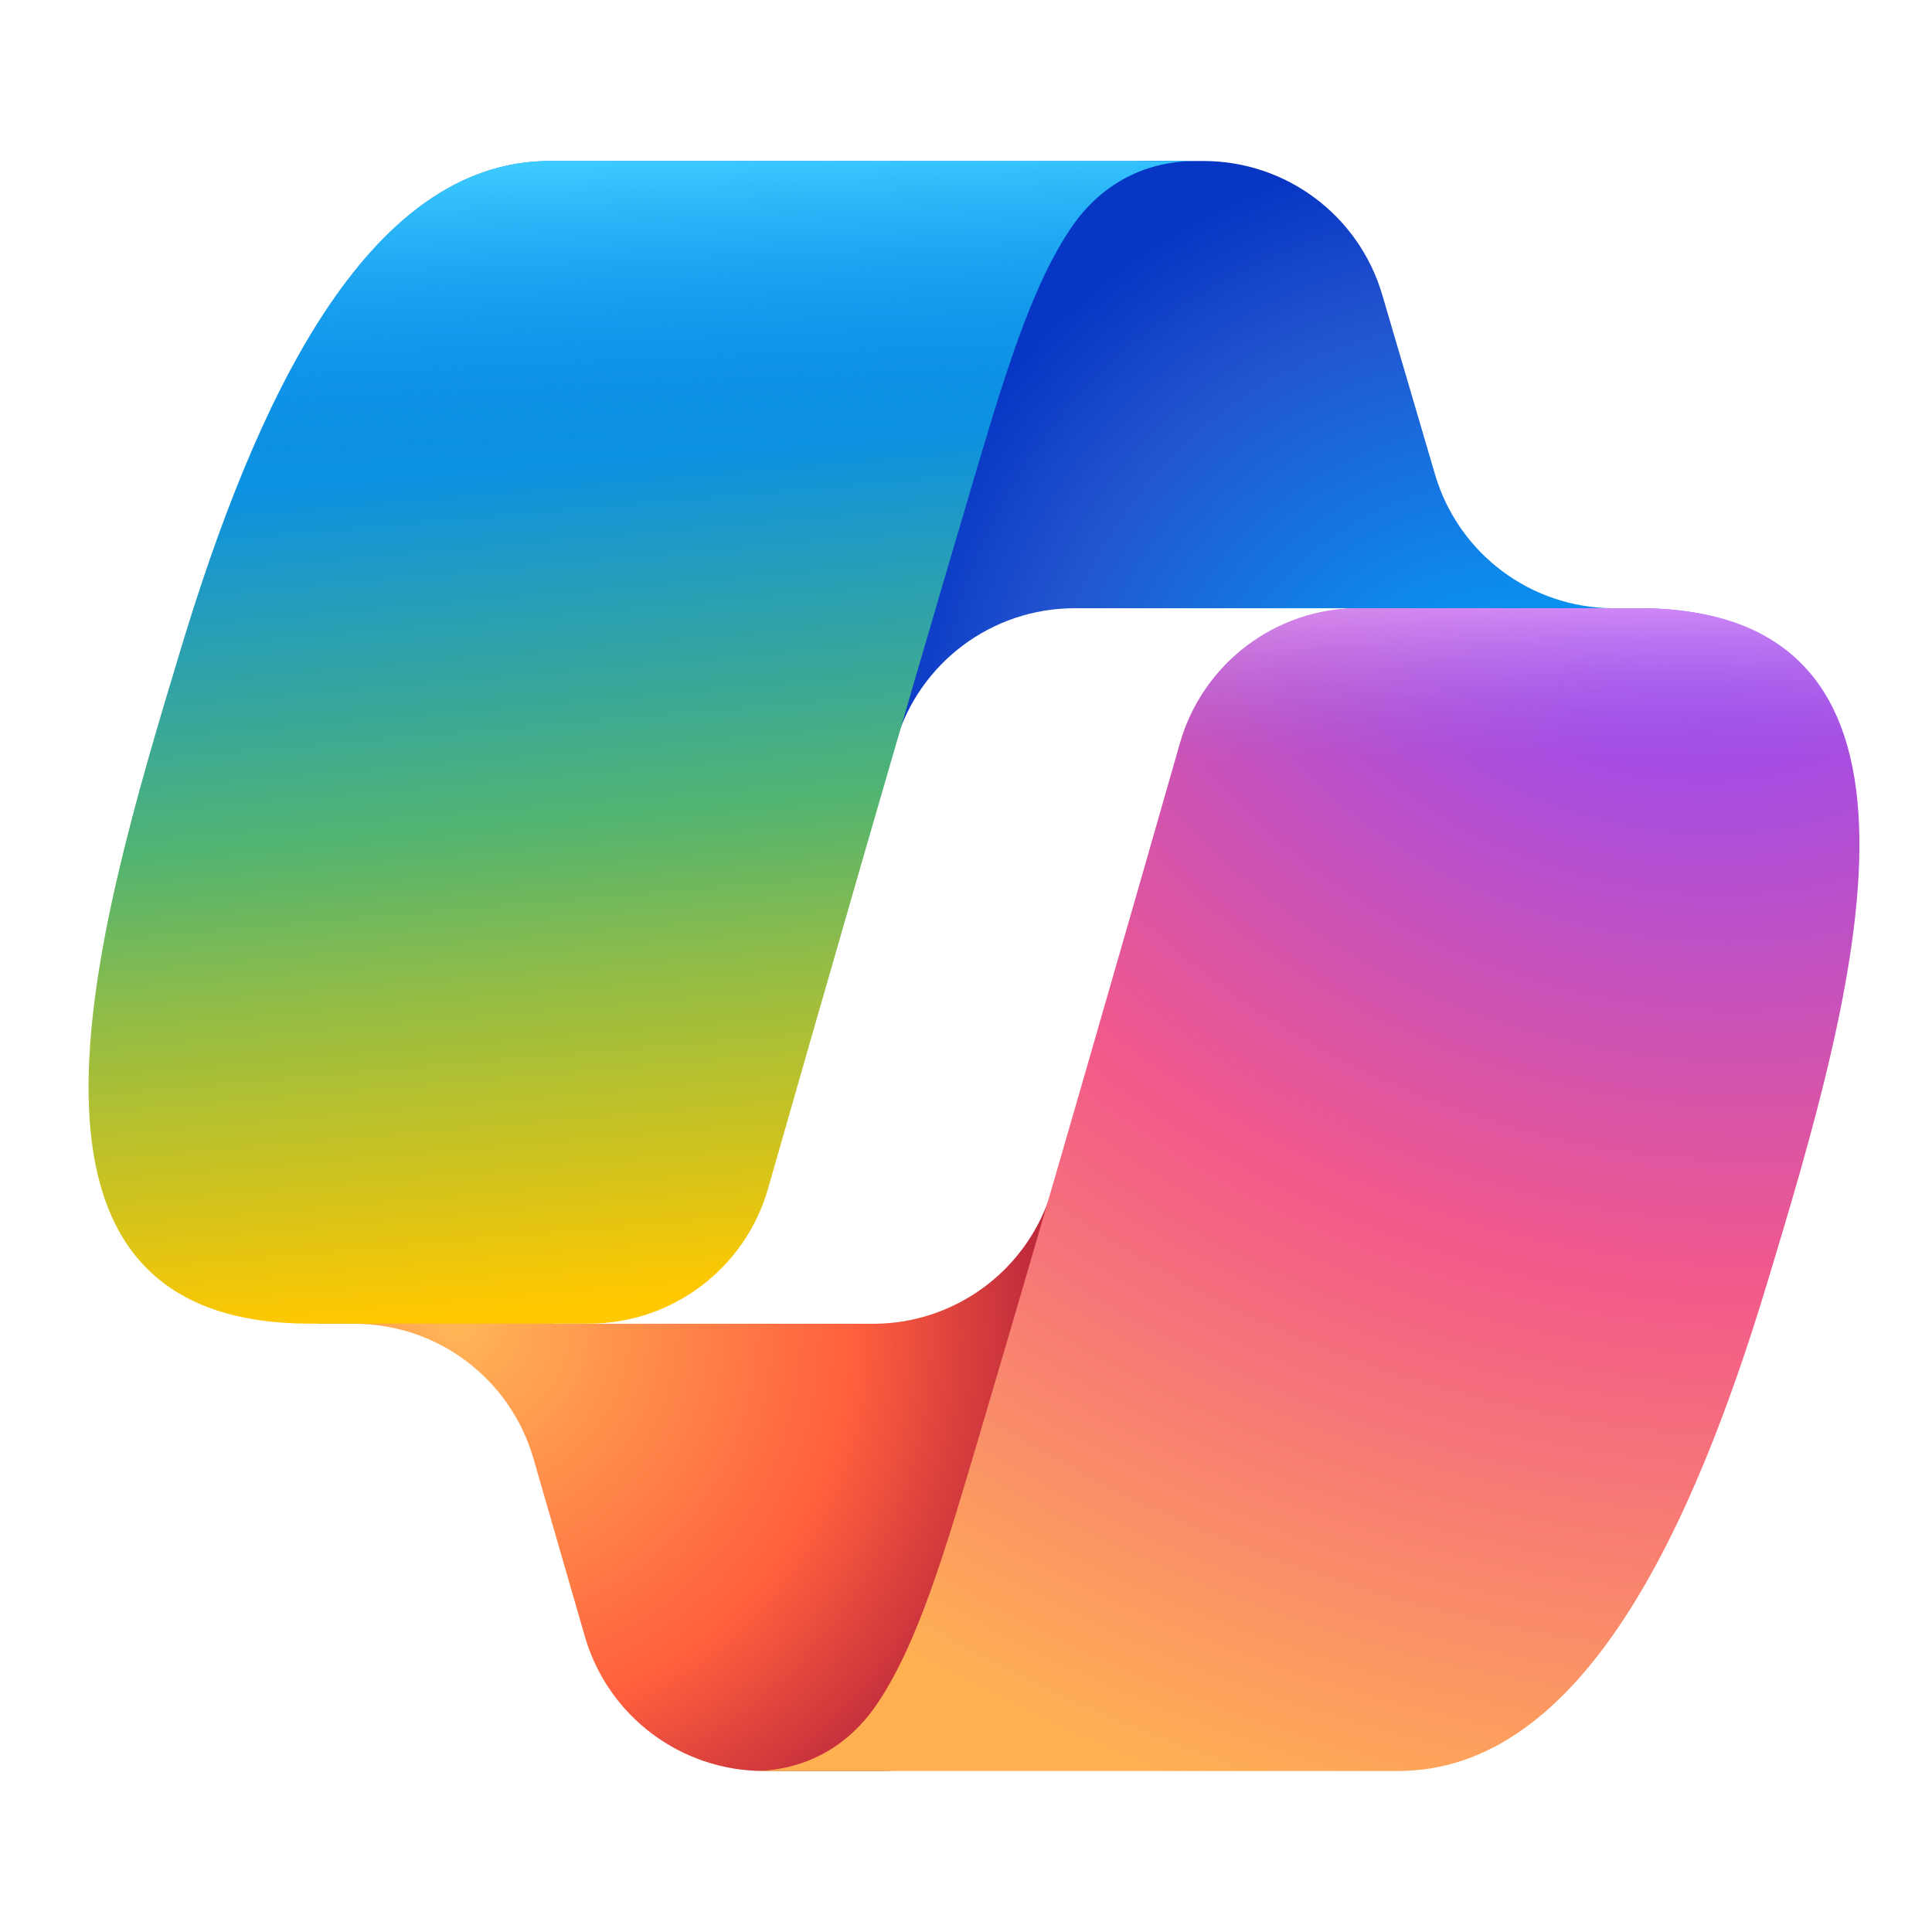
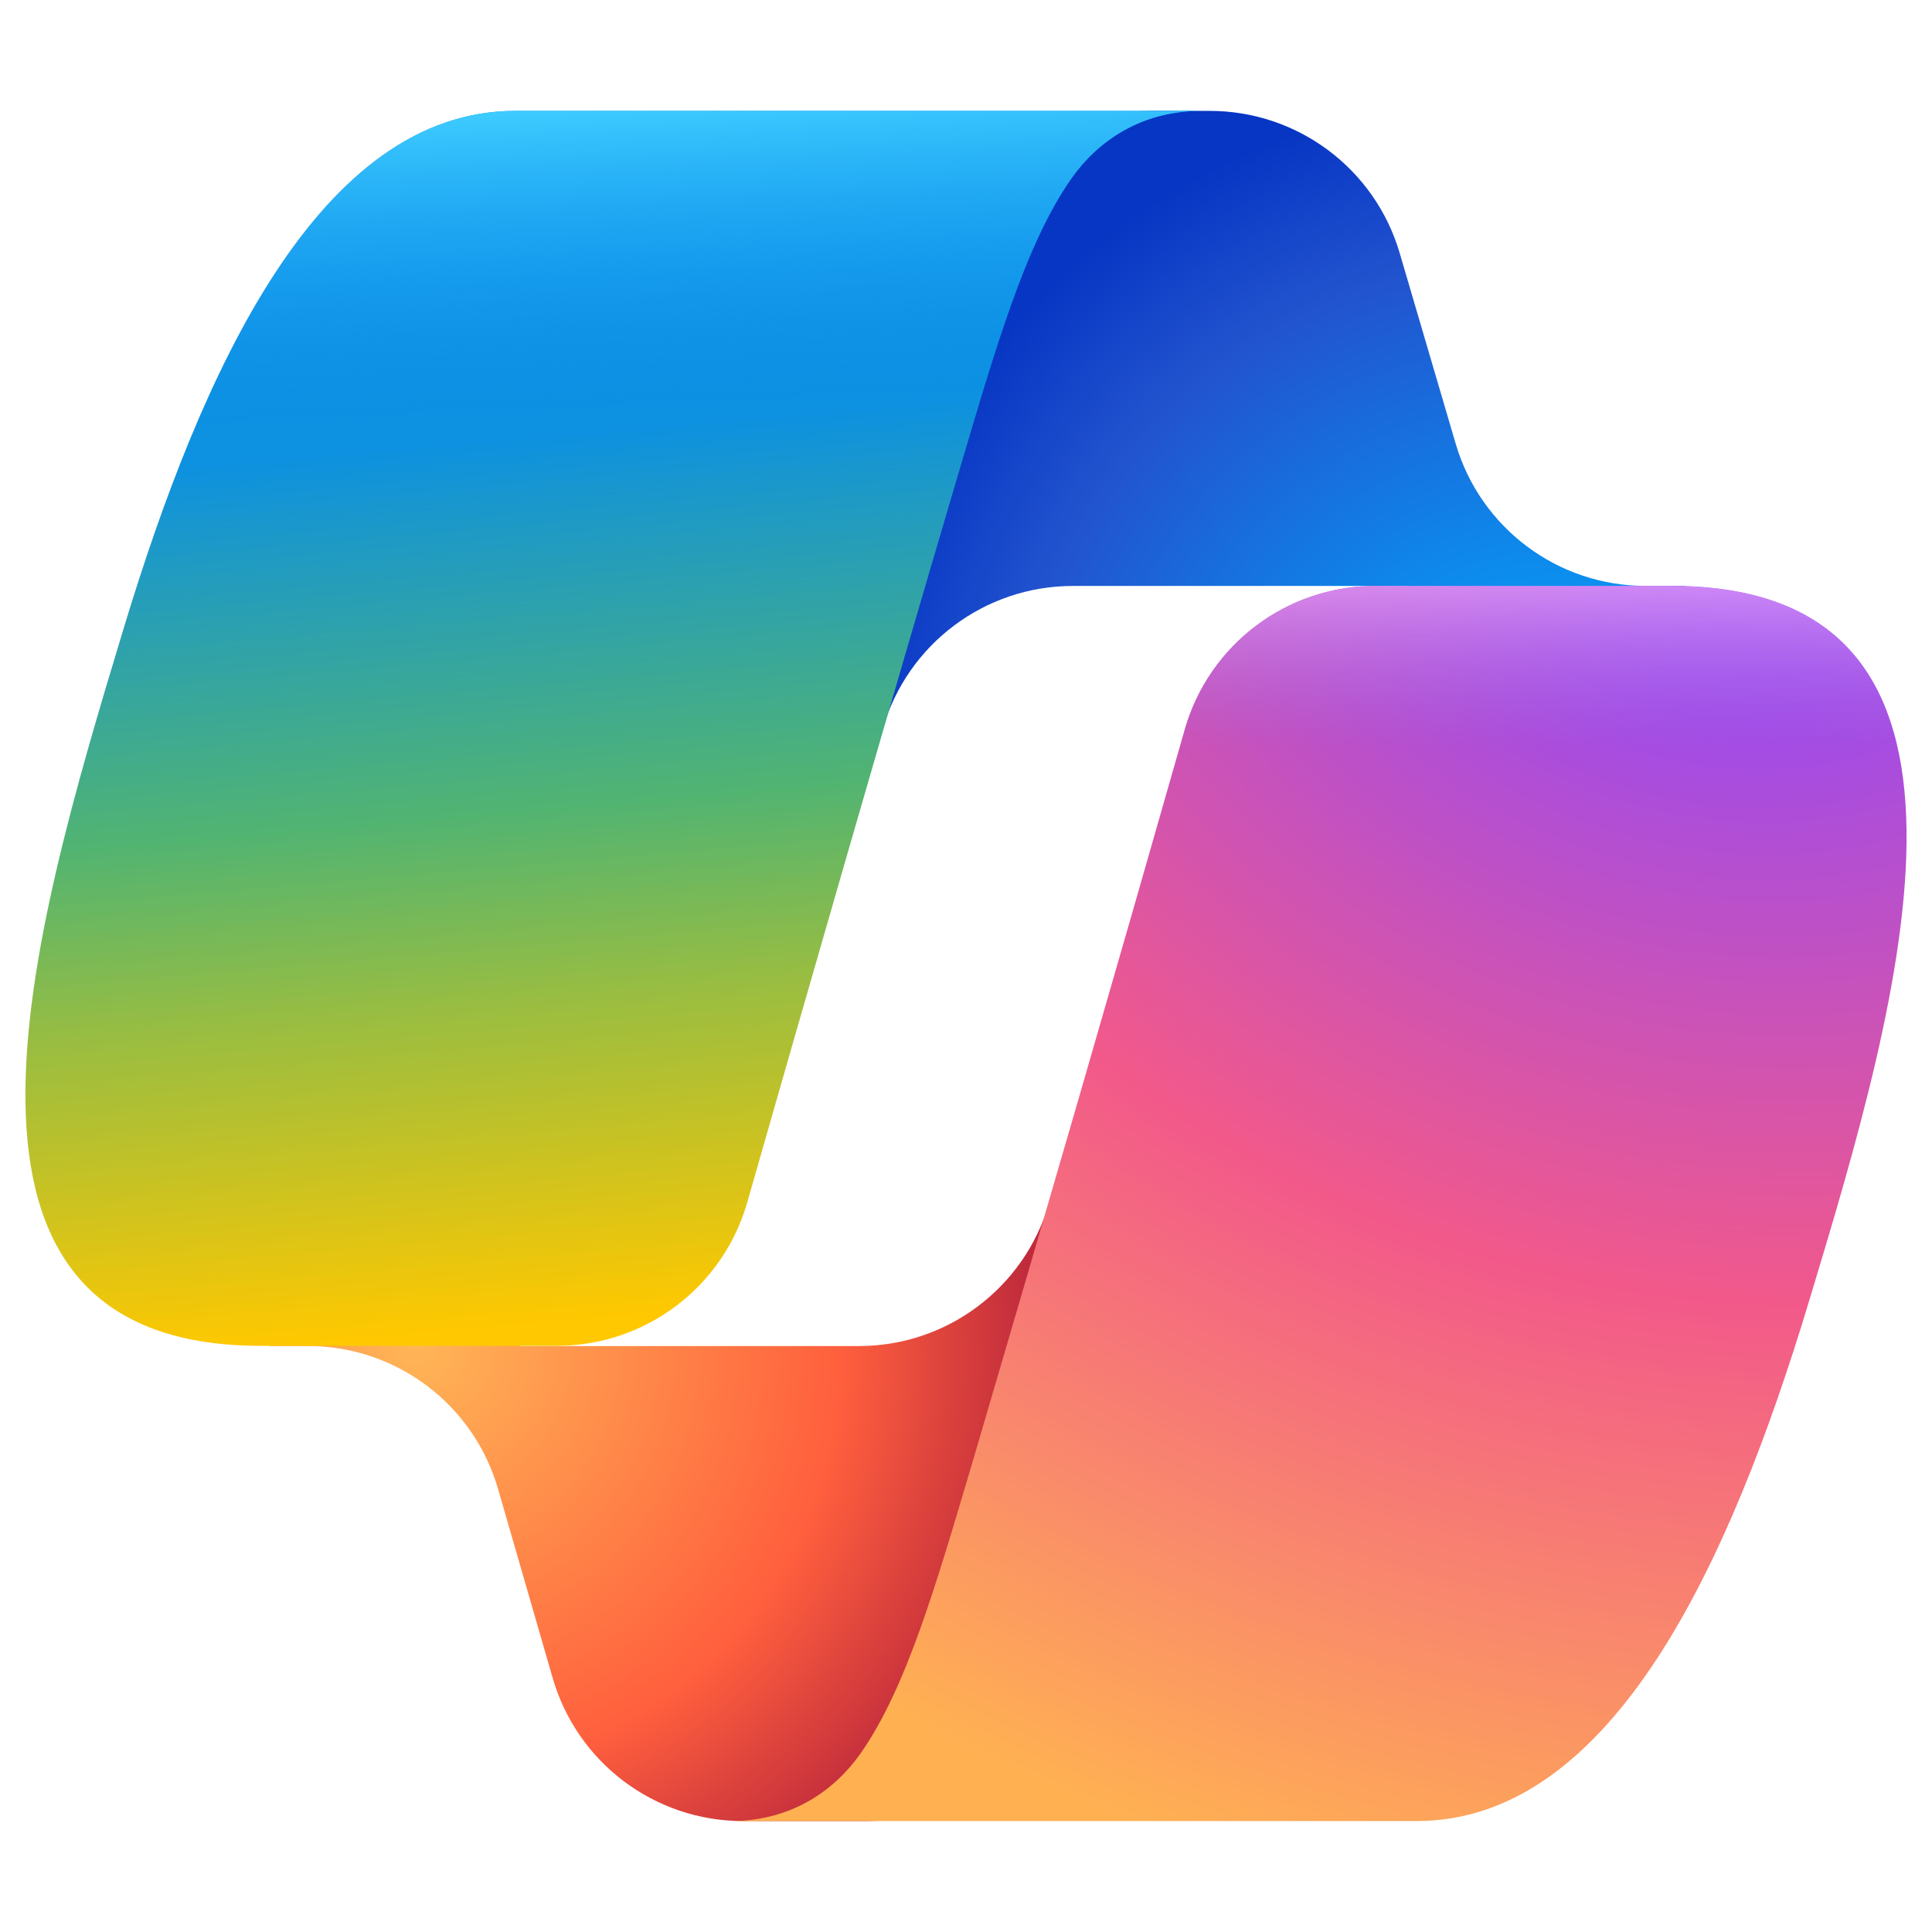
- <svg xmlns="http://www.w3.org/2000/svg" viewBox="0 0 120 120" fill="none" class="mb-4 size-12">
-   <path fill="url(#a)" d="M85.855 18.313A11.574 11.574 0 0 0 74.75 10h-3.379a11.574 11.574 0 0 0-11.384 9.485L54.2 51.018l1.436-4.913a11.574 11.574 0 0 1 11.11-8.327H86.38l8.235 3.207 7.937-3.207h-2.316a11.574 11.574 0 0 1-11.105-8.313z" />
-   <path fill="url(#b)" d="M36.326 101.64A11.574 11.574 0 0 0 47.445 110h7.176c6.276 0 11.409-5.002 11.57-11.277l.781-30.405-1.634 5.583a11.574 11.574 0 0 1-11.108 8.321H34.432l-7.058-3.829-7.641 3.83h2.278c5.154 0 9.687 3.408 11.119 8.36z" />
-   <path fill="url(#c)" d="M74.248 10H34.15c-11.457 0-18.33 15.142-22.913 30.283-5.43 17.939-12.534 41.93 8.02 41.93H36.57c5.174 0 9.716-3.421 11.138-8.396 3.01-10.531 8.286-28.903 12.43-42.889 2.105-7.107 3.86-13.211 6.551-17.012C68.2 11.785 70.715 10 74.248 10" />
-   <path fill="url(#d)" d="M74.248 10H34.15c-11.457 0-18.33 15.142-22.913 30.283-5.43 17.939-12.534 41.93 8.02 41.93H36.57c5.174 0 9.716-3.421 11.138-8.396 3.01-10.531 8.286-28.903 12.43-42.889 2.105-7.107 3.86-13.211 6.551-17.012C68.2 11.785 70.715 10 74.248 10" />
-   <path fill="url(#e)" d="M46.744 110h40.099c11.456 0 18.33-15.144 22.913-30.288 5.429-17.942 12.533-41.937-8.02-41.937H84.422a11.576 11.576 0 0 0-11.138 8.396c-3.01 10.533-8.286 28.909-12.43 42.897-2.106 7.109-3.86 13.214-6.552 17.016-1.51 2.131-4.025 3.916-7.558 3.916" />
-   <path fill="url(#f)" d="M46.744 110h40.099c11.456 0 18.33-15.144 22.913-30.288 5.429-17.942 12.533-41.937-8.02-41.937H84.422a11.576 11.576 0 0 0-11.138 8.396c-3.01 10.533-8.286 28.909-12.43 42.897-2.106 7.109-3.86 13.214-6.552 17.016-1.51 2.131-4.025 3.916-7.558 3.916" />
+ <svg xmlns="http://www.w3.org/2000/svg" width="38" height="38" fill="none">
+   <path fill="url(#a)" d="M27.53 4.977a3.893 3.893 0 0 0-3.736-2.796h-1.136a3.893 3.893 0 0 0-3.83 3.19l-1.946 10.607.483-1.652a3.893 3.893 0 0 1 3.737-2.801h6.604l2.77 1.079 2.67-1.08h-.779a3.893 3.893 0 0 1-3.735-2.795L27.53 4.977Z" />
+   <path fill="url(#b)" d="M10.871 33.006a3.894 3.894 0 0 0 3.74 2.812h2.414a3.893 3.893 0 0 0 3.892-3.793l.263-10.227-.55 1.878a3.893 3.893 0 0 1-3.736 2.799h-6.66L7.86 25.185l-2.57 1.289h.766a3.893 3.893 0 0 1 3.74 2.812l1.075 3.72Z" />
+   <path fill="url(#c)" d="M23.625 2.181H10.137c-3.854 0-6.166 5.093-7.707 10.186-1.827 6.035-4.216 14.104 2.697 14.104h5.824c1.74 0 3.268-1.15 3.747-2.824 1.012-3.542 2.787-9.722 4.18-14.426.709-2.39 1.299-4.444 2.204-5.723.508-.716 1.354-1.317 2.543-1.317Z" />
+   <path fill="url(#d)" d="M23.625 2.181H10.137c-3.854 0-6.166 5.093-7.707 10.186-1.827 6.035-4.216 14.104 2.697 14.104h5.824c1.74 0 3.268-1.15 3.747-2.824 1.012-3.542 2.787-9.722 4.18-14.426.709-2.39 1.299-4.444 2.204-5.723.508-.716 1.354-1.317 2.543-1.317Z" />
+   <path fill="url(#e)" d="M14.375 35.818h13.488c3.854 0 6.166-5.094 7.707-10.188 1.827-6.035 4.216-14.106-2.697-14.106h-5.824a3.894 3.894 0 0 0-3.747 2.824 1748.2 1748.2 0 0 1-4.18 14.43c-.71 2.39-1.3 4.444-2.205 5.723-.508.717-1.354 1.317-2.542 1.317Z" />
+   <path fill="url(#f)" d="M14.375 35.818h13.488c3.854 0 6.166-5.094 7.707-10.188 1.827-6.035 4.216-14.106-2.697-14.106h-5.824a3.894 3.894 0 0 0-3.747 2.824 1748.2 1748.2 0 0 1-4.18 14.43c-.71 2.39-1.3 4.444-2.205 5.723-.508.717-1.354 1.317-2.542 1.317Z" />
  <defs>
-     <radialGradient id="a" cx="0" cy="0" r="1" gradientTransform="matrix(-27.40125 -33.47302 31.47539 -25.76598 95.512 51.286)" gradientUnits="userSpaceOnUse">
+     <radialGradient id="a" cx="0" cy="0" r="1" gradientTransform="rotate(-129.304 19.195 .744) scale(14.5508 13.6824)" gradientUnits="userSpaceOnUse">
      <stop offset=".096" stop-color="#00AEFF" />
      <stop offset=".773" stop-color="#2253CE" />
      <stop offset="1" stop-color="#0736C4" />
    </radialGradient>
-     <radialGradient id="b" cx="0" cy="0" r="1" gradientTransform="rotate(51.84 -70.254 70.14) scale(39.9779 38.7796)" gradientUnits="userSpaceOnUse">
+     <radialGradient id="b" cx="0" cy="0" r="1" gradientTransform="rotate(51.84 -23.089 21.615) scale(13.4474 13.0443)" gradientUnits="userSpaceOnUse">
      <stop stop-color="#FFB657" />
      <stop offset=".634" stop-color="#FF5F3D" />
      <stop offset=".923" stop-color="#C02B3C" />
    </radialGradient>
-     <radialGradient id="e" cx="0" cy="0" r="1" gradientTransform="matrix(-31.67773 90.58917 -108.5232 -37.949 103.796 30.703)" gradientUnits="userSpaceOnUse">
+     <radialGradient id="e" cx="0" cy="0" r="1" gradientTransform="matrix(-10.65548 30.47158 -36.504 -12.76492 33.566 9.145)" gradientUnits="userSpaceOnUse">
      <stop offset=".066" stop-color="#8C48FF" />
      <stop offset=".5" stop-color="#F2598A" />
      <stop offset=".896" stop-color="#FFB152" />
    </radialGradient>
-     <linearGradient id="c" x1="31.75" x2="37.471" y1="18.75" y2="84.938" gradientUnits="userSpaceOnUse">
+     <linearGradient id="c" x1="9.33" x2="11.254" y1="5.124" y2="27.388" gradientUnits="userSpaceOnUse">
      <stop offset=".156" stop-color="#0D91E1" />
      <stop offset=".487" stop-color="#52B471" />
      <stop offset=".652" stop-color="#98BD42" />
      <stop offset=".937" stop-color="#FFC800" />
    </linearGradient>
-     <linearGradient id="d" x1="36.75" x2="39.874" y1="10" y2="82.213" gradientUnits="userSpaceOnUse">
+     <linearGradient id="d" x1="11.012" x2="12.062" y1="2.181" y2="26.471" gradientUnits="userSpaceOnUse">
      <stop stop-color="#3DCBFF" />
      <stop offset=".247" stop-color="#0588F7" stop-opacity="0" />
    </linearGradient>
-     <linearGradient id="f" x1="106.964" x2="106.923" y1="33.365" y2="53.037" gradientUnits="userSpaceOnUse">
+     <linearGradient id="f" x1="34.631" x2="34.617" y1="10.04" y2="16.658" gradientUnits="userSpaceOnUse">
      <stop offset=".058" stop-color="#F8ADFA" />
      <stop offset=".708" stop-color="#A86EDD" stop-opacity="0" />
    </linearGradient>
  </defs>
</svg>
